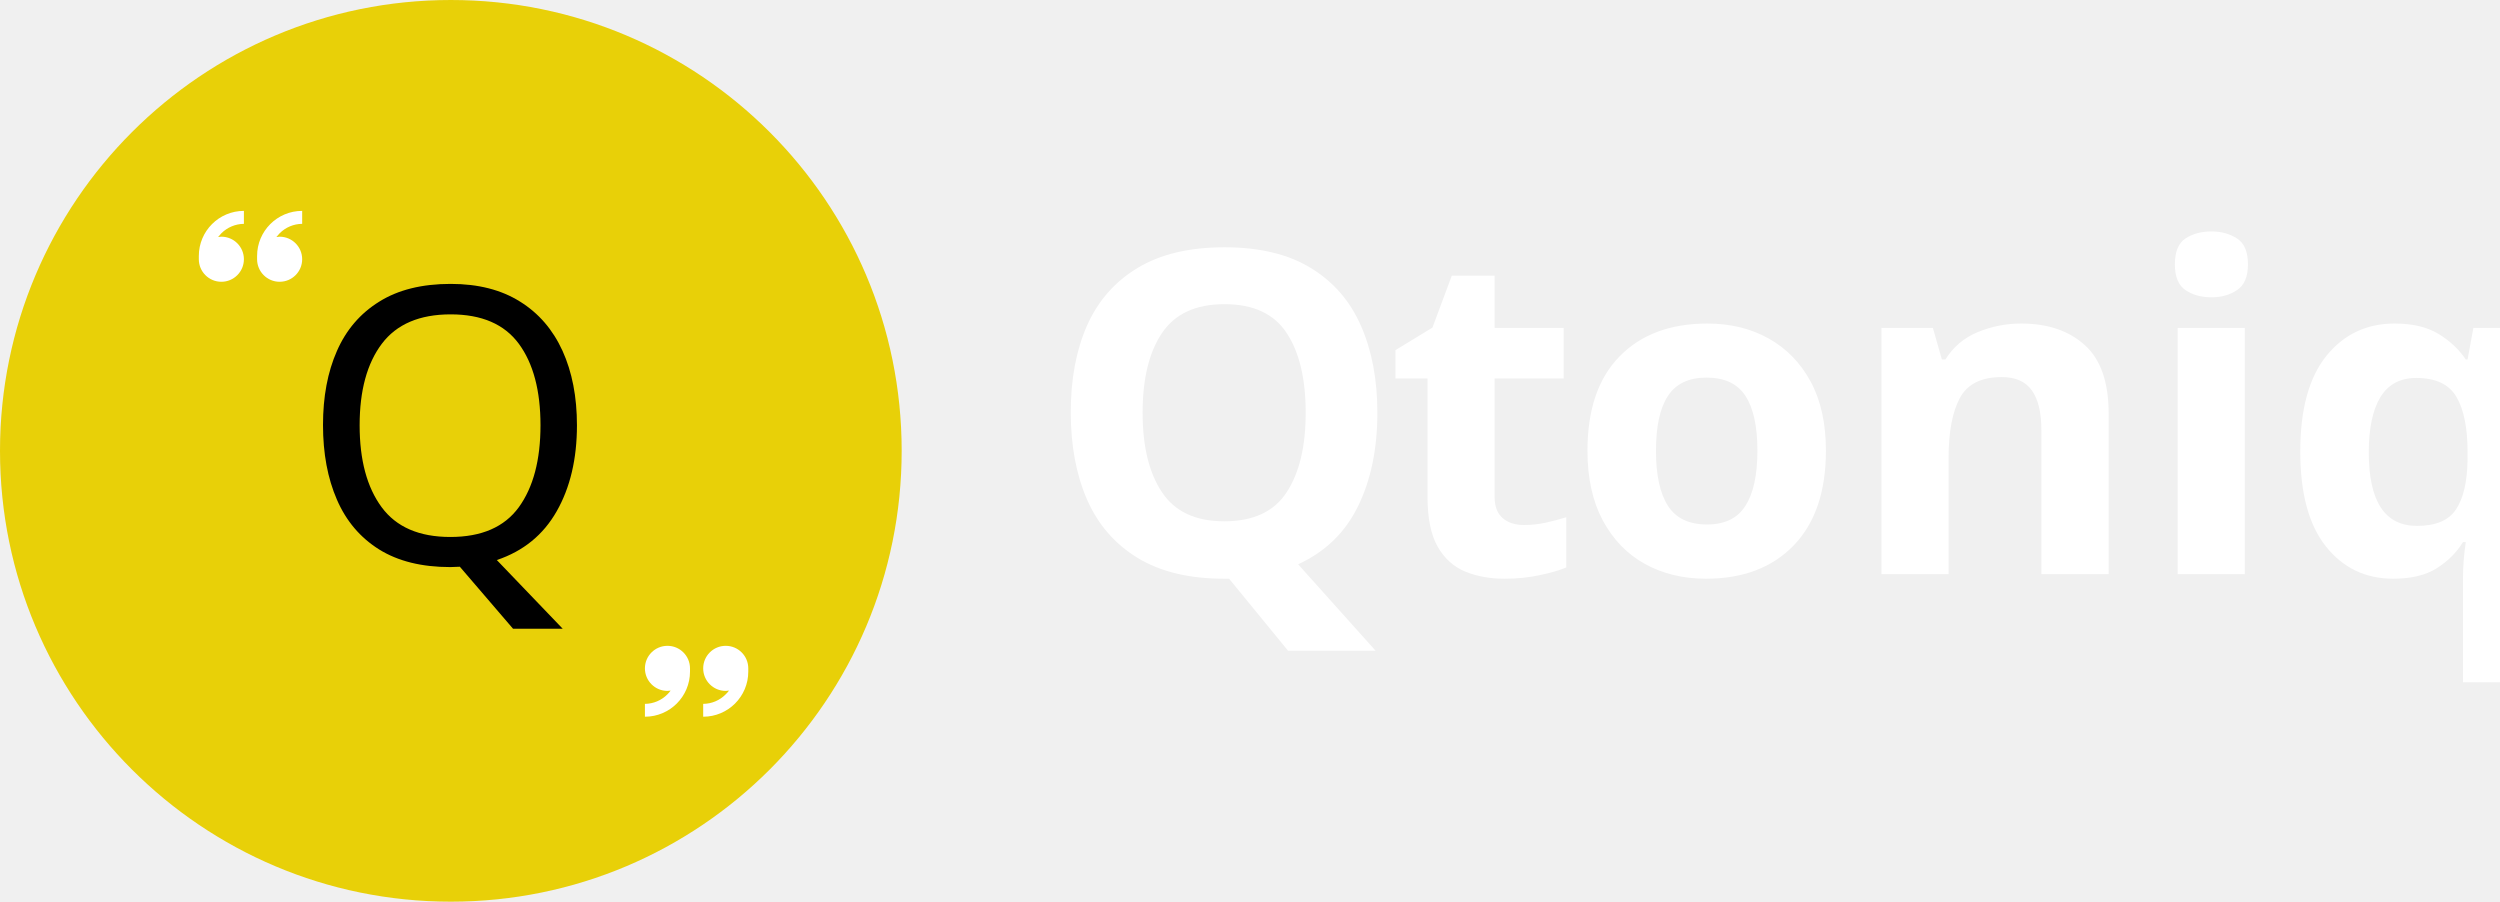
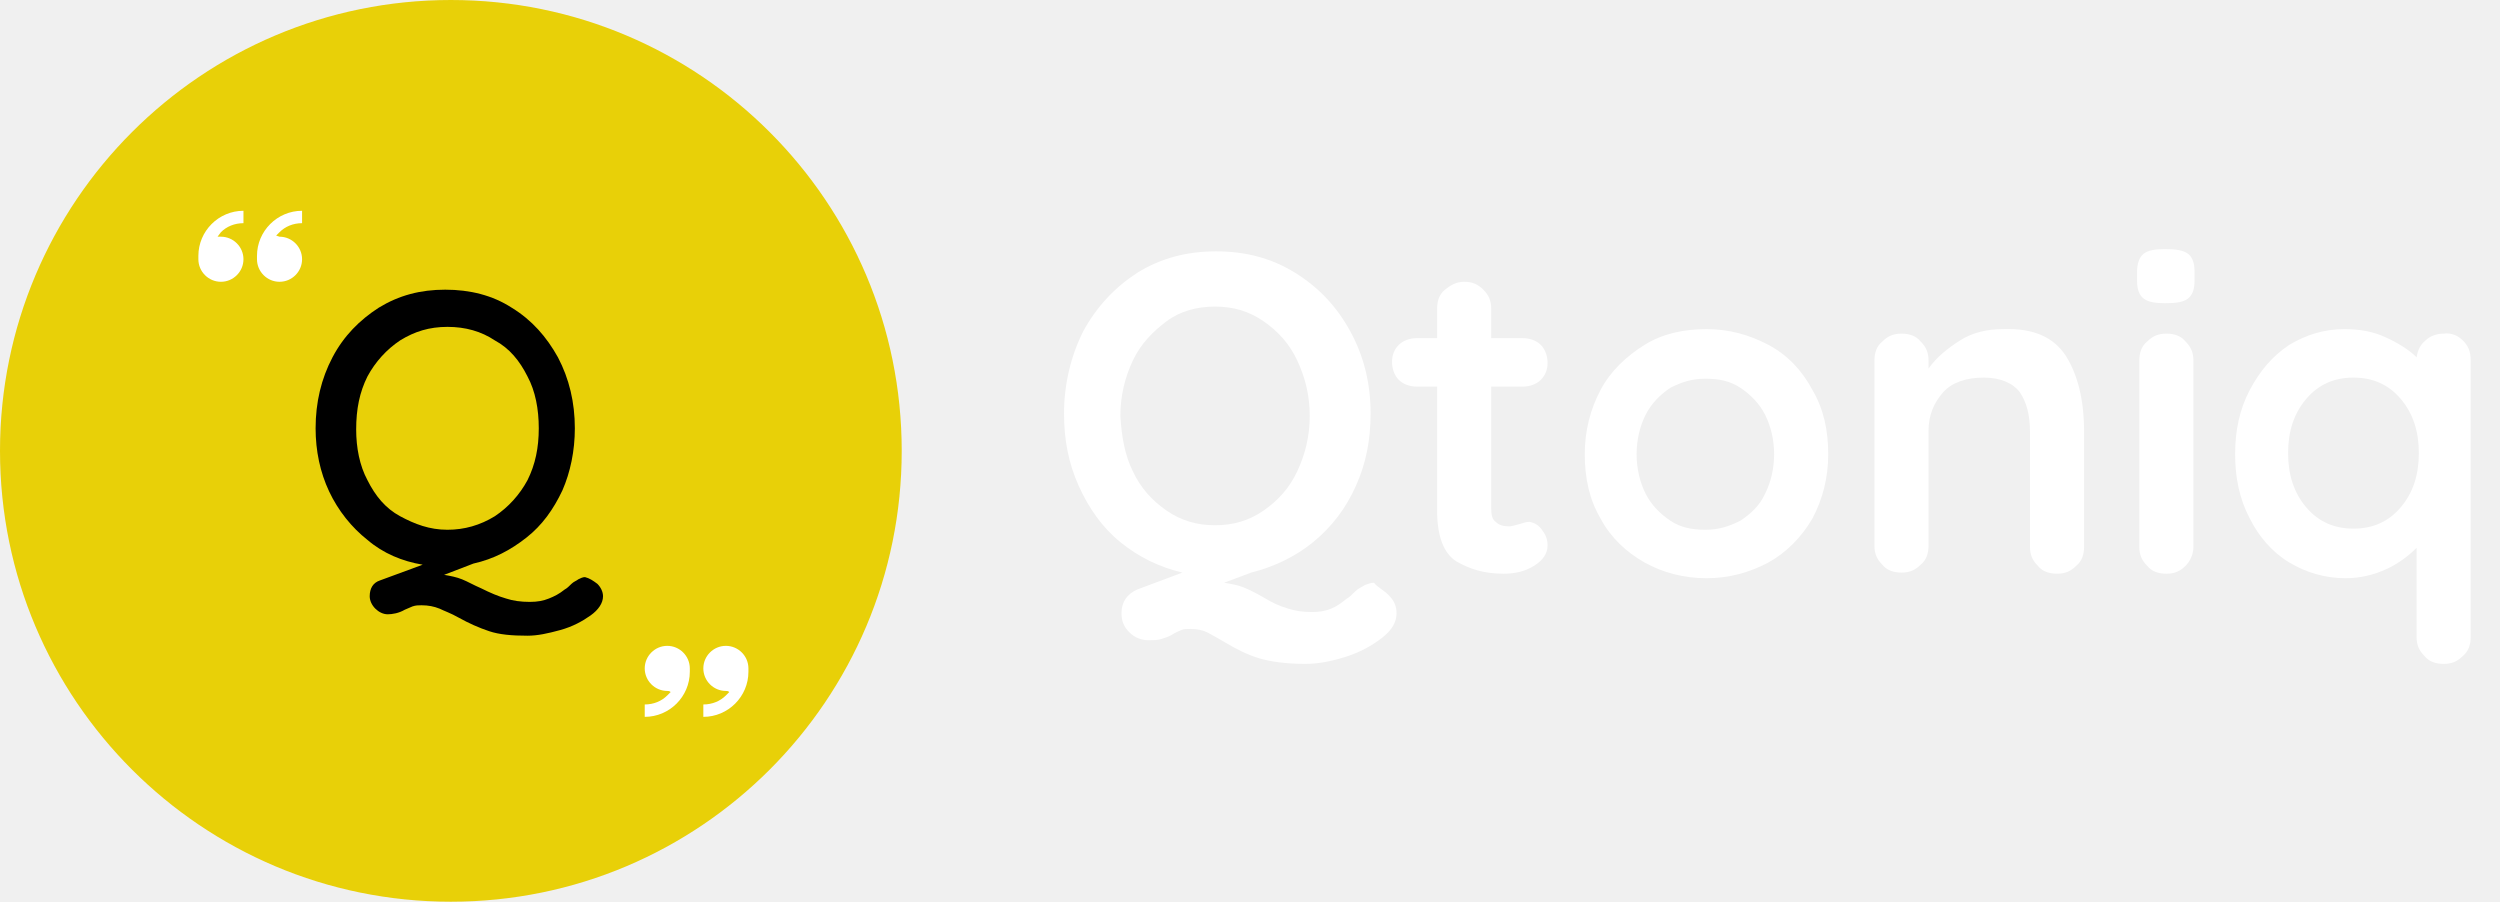
- <svg xmlns="http://www.w3.org/2000/svg" viewBox="0 0 221.81 80">
-   <defs>
-     <style>.cls-1{fill:#e8d008;}.cls-2,.cls-4{fill:#fff;}.cls-3{font-size:34.19px;font-family:Quicksand-Medium, Quicksand;}.cls-4{font-size:40px;font-family:Quicksand-Bold, Quicksand;font-weight:700;}.cls-5{letter-spacing:0em;}</style>
-   </defs>
-   <g id="Layer_2" data-name="Layer 2">
-     <g id="Layer_1-2" data-name="Layer 1">
-       <circle class="cls-1" cx="40" cy="40" r="40" />
-       <path class="cls-2" d="M19.64,21a2,2,0,1,1-2,2v-.29a4,4,0,0,1,4-4v1.15a2.87,2.87,0,0,0-2,.84l-.29.33Zm5.17,0a2,2,0,1,1-2,2v-.29a4,4,0,0,1,4-4v1.15a2.85,2.85,0,0,0-2,.84,4.28,4.28,0,0,0-.29.33Z" />
-       <path class="cls-2" d="M64.39,61.3a2,2,0,1,1,2-2v.29a4,4,0,0,1-4,4V62.45a2.82,2.82,0,0,0,2-.85,2.28,2.28,0,0,0,.29-.33A1.66,1.66,0,0,1,64.39,61.3Zm-5.17,0a2,2,0,1,1,2-2v.29a4,4,0,0,1-4,4V62.45a2.84,2.84,0,0,0,2-.85,2.22,2.22,0,0,0,.28-.33A1.55,1.55,0,0,1,59.22,61.3Z" />
-       <text class="cls-3" transform="translate(26.58 49.97)">Q</text>
-       <text class="cls-4" transform="translate(92.69 50.94)">Q<tspan class="cls-5" x="30.2" y="0">t</tspan>
-         <tspan x="46.36" y="0">oniq</tspan>
-       </text>
+ <svg xmlns="http://www.w3.org/2000/svg" version="1.1" id="Layer_1" x="0px" y="0px" viewBox="0 0 221.8 80" style="enable-background:new 0 0 221.8 80;" xml:space="preserve">
+   <style type="text/css">
+ 	.st0{fill:#E8D008;}
+ 	.st1{fill:#FFFFFF;}
+ 	.st2{enable-background:new    ;}
+ </style>
+   <g>
+     <circle class="st0" cx="40" cy="40" r="40" />
+     <path class="st1" d="M19.6,21c1.1,0,2,0.9,2,2s-0.9,2-2,2s-2-0.9-2-2v-0.3c0-2.2,1.8-4,4-4v1.1c-0.8,0-1.5,0.3-2,0.8L19.3,21   L19.6,21z M24.8,21c1.1,0,2,0.9,2,2s-0.9,2-2,2s-2-0.9-2-2v-0.3c0-2.2,1.8-4,4-4v1.1c-0.8,0-1.5,0.3-2,0.8   c-0.1,0.1-0.2,0.2-0.3,0.3L24.8,21z" />
+     <path class="st1" d="M64.4,61.3c-1.1,0-2-0.9-2-2s0.9-2,2-2s2,0.9,2,2v0.3c0,2.2-1.8,4-4,4v-1.1c0.8,0,1.5-0.3,2-0.8   c0.1-0.1,0.2-0.2,0.3-0.3C64.6,61.3,64.5,61.3,64.4,61.3z M59.2,61.3c-1.1,0-2-0.9-2-2s0.9-2,2-2s2,0.9,2,2v0.3c0,2.2-1.8,4-4,4   v-1.1c0.8,0,1.5-0.3,2-0.8c0.1-0.1,0.2-0.2,0.3-0.3C59.4,61.3,59.3,61.3,59.2,61.3z" />
+     <g class="st2">
+       <g>
+         <path d="M53,51.8c0.3,0.3,0.5,0.7,0.5,1.1c0,0.6-0.4,1.2-1.1,1.7c-0.7,0.5-1.6,1-2.7,1.3s-2,0.5-2.9,0.5c-1.4,0-2.5-0.1-3.4-0.4     s-1.8-0.7-2.7-1.2C40,54.4,39.4,54.2,39,54c-0.5-0.2-1-0.3-1.6-0.3c-0.3,0-0.5,0-0.8,0.1c-0.2,0.1-0.5,0.2-0.7,0.3     c-0.5,0.3-1.1,0.4-1.5,0.4c-0.4,0-0.8-0.2-1.1-0.5c-0.3-0.3-0.5-0.7-0.5-1.1c0-0.7,0.3-1.2,0.9-1.4l3.8-1.4     c-1.8-0.3-3.5-1-4.9-2.2c-1.4-1.1-2.6-2.6-3.4-4.3c-0.8-1.7-1.2-3.6-1.2-5.6c0-2.3,0.5-4.4,1.5-6.3c1-1.9,2.4-3.3,4.1-4.4     c1.8-1.1,3.7-1.6,5.9-1.6c2.2,0,4.2,0.5,5.9,1.6c1.8,1.1,3.1,2.6,4.1,4.4c1,1.9,1.5,4,1.5,6.3c0,2-0.4,3.9-1.1,5.5     c-0.8,1.7-1.8,3.1-3.2,4.2c-1.4,1.1-2.9,1.9-4.7,2.3l-2.6,1c0.6,0.1,1.1,0.2,1.6,0.4c0.5,0.2,1,0.5,1.7,0.8     c0.8,0.4,1.5,0.7,2.2,0.9c0.6,0.2,1.3,0.3,2.1,0.3c0.7,0,1.2-0.1,1.7-0.3c0.5-0.2,0.9-0.4,1.4-0.8c0.2-0.1,0.4-0.3,0.6-0.5     s0.5-0.3,0.6-0.4c0.2-0.1,0.4-0.2,0.6-0.2C52.3,51.3,52.6,51.5,53,51.8z M32.6,42.6c0.7,1.4,1.6,2.5,2.9,3.2s2.6,1.2,4.2,1.2     c1.5,0,2.9-0.4,4.2-1.2c1.2-0.8,2.2-1.9,2.9-3.2c0.7-1.4,1-2.9,1-4.6c0-1.7-0.3-3.3-1-4.6c-0.7-1.4-1.6-2.5-2.9-3.2     c-1.2-0.8-2.6-1.2-4.2-1.2c-1.6,0-2.9,0.4-4.2,1.2c-1.2,0.8-2.2,1.9-2.9,3.2c-0.7,1.4-1,2.9-1,4.7C31.6,39.7,31.9,41.3,32.6,42.6     z" />
+       </g>
+     </g>
+     <g>
+       <g class="st2">
+         <g>
+           <path class="st1" d="M123.2,52.8c0.5,0.5,0.7,1,0.7,1.6c0,0.8-0.4,1.5-1.3,2.2c-0.9,0.7-2,1.3-3.3,1.7c-1.3,0.4-2.4,0.6-3.5,0.6      c-1.7,0-3.1-0.2-4.1-0.5c-1-0.3-2-0.8-3-1.4c-0.7-0.4-1.2-0.7-1.6-0.9c-0.4-0.2-0.9-0.3-1.5-0.3c-0.3,0-0.6,0-0.8,0.1      c-0.2,0.1-0.5,0.2-0.8,0.4c-0.3,0.2-0.7,0.3-1,0.4c-0.3,0.1-0.7,0.1-1.1,0.1c-0.6,0-1.2-0.2-1.7-0.7c-0.5-0.5-0.7-1-0.7-1.7      c0-1,0.5-1.7,1.4-2.1l4-1.5c-2.1-0.5-3.9-1.4-5.5-2.7c-1.6-1.3-2.8-3-3.7-5s-1.3-4.1-1.3-6.4c0-2.6,0.6-5.1,1.7-7.3      c1.2-2.2,2.8-3.9,4.8-5.2c2.1-1.3,4.4-1.9,7-1.9c2.6,0,4.9,0.6,7,1.9c2.1,1.3,3.7,3,4.9,5.2c1.2,2.2,1.8,4.6,1.8,7.3      c0,2.3-0.4,4.4-1.3,6.4c-0.9,2-2.1,3.6-3.8,5c-1.6,1.3-3.5,2.2-5.5,2.7l-2.4,0.9c0.6,0.1,1.2,0.2,1.7,0.4      c0.5,0.2,1.1,0.5,1.8,0.9c0.8,0.5,1.5,0.8,2.2,1c0.6,0.2,1.3,0.3,2.1,0.3c0.7,0,1.2-0.1,1.7-0.3c0.5-0.2,0.9-0.5,1.4-0.9      c0.2-0.1,0.4-0.3,0.7-0.6c0.3-0.3,0.6-0.4,0.9-0.6c0.3-0.1,0.5-0.2,0.8-0.2C122.2,52.1,122.7,52.3,123.2,52.8z M100.5,41.8      c0.7,1.5,1.7,2.6,3,3.5s2.7,1.3,4.3,1.3c1.6,0,3-0.4,4.3-1.3c1.3-0.9,2.3-2,3-3.5c0.7-1.5,1.1-3.1,1.1-4.9      c0-1.8-0.4-3.4-1.1-4.9c-0.7-1.5-1.7-2.6-3-3.5c-1.3-0.9-2.7-1.3-4.3-1.3c-1.6,0-3.1,0.4-4.3,1.3s-2.3,2-3,3.5s-1.1,3.1-1.1,4.9      C99.5,38.7,99.8,40.4,100.5,41.8z" />
+         </g>
+       </g>
+       <g class="st2">
+         <g>
+           <path class="st1" d="M136.8,47c0.3,0.4,0.5,0.8,0.5,1.4c0,0.7-0.4,1.3-1.2,1.8c-0.8,0.5-1.7,0.7-2.7,0.7c-1.7,0-3-0.4-4.2-1.1      c-1.1-0.7-1.7-2.2-1.7-4.5v-11h-1.8c-0.6,0-1.2-0.2-1.6-0.6c-0.4-0.4-0.6-1-0.6-1.6c0-0.6,0.2-1.1,0.6-1.5      c0.4-0.4,1-0.6,1.6-0.6h1.8v-2.6c0-0.7,0.2-1.3,0.7-1.7s1-0.7,1.7-0.7c0.7,0,1.2,0.2,1.7,0.7s0.7,1,0.7,1.7v2.6h2.8      c0.6,0,1.2,0.2,1.6,0.6c0.4,0.4,0.6,1,0.6,1.6c0,0.6-0.2,1.1-0.6,1.5s-1,0.6-1.6,0.6h-2.8v10.8c0,0.6,0.1,1,0.4,1.2      c0.3,0.3,0.7,0.4,1.2,0.4c0.2,0,0.5-0.1,0.9-0.2c0.3-0.1,0.6-0.2,0.9-0.2C136.2,46.4,136.5,46.6,136.8,47z" />
+         </g>
+       </g>
+       <g class="st2">
+         <g>
+           <path class="st1" d="M160.8,46c-1,1.7-2.3,3-3.9,3.9c-1.7,0.9-3.5,1.4-5.5,1.4c-2,0-3.9-0.5-5.5-1.4s-3-2.2-3.9-3.9      c-1-1.7-1.4-3.6-1.4-5.7c0-2.1,0.5-4,1.4-5.7s2.3-3,3.9-4s3.5-1.4,5.5-1.4c2,0,3.8,0.5,5.5,1.4c1.7,0.9,3,2.3,3.9,4      c1,1.7,1.4,3.6,1.4,5.7C162.2,42.4,161.7,44.3,160.8,46z M156.6,36.8c-0.5-1-1.3-1.8-2.2-2.4c-0.9-0.6-1.9-0.8-3.1-0.8      s-2.1,0.3-3.1,0.8c-0.9,0.6-1.7,1.4-2.2,2.4c-0.5,1-0.8,2.2-0.8,3.5c0,1.3,0.3,2.5,0.8,3.5c0.5,1,1.3,1.8,2.2,2.4      c0.9,0.6,1.9,0.8,3.1,0.8s2.1-0.3,3.1-0.8c0.9-0.6,1.7-1.3,2.2-2.4c0.5-1,0.8-2.2,0.8-3.5C157.4,39,157.1,37.8,156.6,36.8z" />
+           <path class="st1" d="M183.3,31.6c1,1.6,1.6,3.8,1.6,6.7v10.2c0,0.7-0.2,1.3-0.7,1.7c-0.5,0.5-1,0.7-1.7,0.7s-1.3-0.2-1.7-0.7      c-0.5-0.5-0.7-1-0.7-1.7V38.3c0-1.5-0.3-2.6-0.9-3.5c-0.6-0.8-1.7-1.3-3.2-1.3c-1.5,0-2.8,0.4-3.6,1.3s-1.3,2-1.3,3.4v10.2      c0,0.7-0.2,1.3-0.7,1.7c-0.5,0.5-1,0.7-1.7,0.7c-0.7,0-1.3-0.2-1.7-0.7c-0.5-0.5-0.7-1-0.7-1.7V32c0-0.7,0.2-1.3,0.7-1.7      c0.5-0.5,1-0.7,1.7-0.7c0.7,0,1.3,0.2,1.7,0.7c0.5,0.5,0.7,1,0.7,1.7v0.7c0.7-1,1.7-1.8,2.8-2.5s2.4-1,3.8-1      C180.4,29.1,182.2,29.9,183.3,31.6z" />
+           <path class="st1" d="M190.2,26.5c-0.4-0.3-0.6-0.8-0.6-1.6v-0.8c0-0.7,0.2-1.3,0.6-1.6c0.4-0.3,1-0.4,1.9-0.4      c0.9,0,1.6,0.1,2,0.4c0.4,0.3,0.6,0.8,0.6,1.6v0.8c0,0.8-0.2,1.3-0.6,1.6s-1,0.4-2,0.4C191.2,26.9,190.6,26.8,190.2,26.5z       M193.9,50.2c-0.5,0.5-1,0.7-1.7,0.7c-0.7,0-1.3-0.2-1.7-0.7c-0.5-0.5-0.7-1-0.7-1.7V32c0-0.7,0.2-1.3,0.7-1.7      c0.5-0.5,1-0.7,1.7-0.7c0.7,0,1.3,0.2,1.7,0.7c0.5,0.5,0.7,1,0.7,1.7v16.5C194.6,49.2,194.3,49.8,193.9,50.2z" />
+           <path class="st1" d="M218.5,30.2c0.5,0.5,0.7,1,0.7,1.8v24.5c0,0.7-0.2,1.3-0.7,1.7c-0.5,0.5-1,0.7-1.7,0.7      c-0.7,0-1.3-0.2-1.7-0.7c-0.5-0.5-0.7-1-0.7-1.7v-7.9c-0.7,0.7-1.6,1.4-2.7,1.9s-2.3,0.8-3.6,0.8c-1.8,0-3.5-0.5-5-1.4      c-1.5-0.9-2.7-2.3-3.5-3.9c-0.9-1.7-1.3-3.6-1.3-5.7c0-2.1,0.4-4,1.3-5.7s2-3,3.5-4c1.5-0.9,3.1-1.4,4.9-1.4      c1.3,0,2.5,0.2,3.6,0.7c1.1,0.5,2.1,1.1,2.8,1.8c0.1-0.6,0.3-1.1,0.8-1.5c0.4-0.4,1-0.6,1.6-0.6      C217.5,29.5,218.1,29.8,218.5,30.2z M213,45c1.1-1.3,1.6-2.9,1.6-4.8c0-1.9-0.5-3.5-1.6-4.8c-1.1-1.3-2.5-1.9-4.2-1.9      c-1.7,0-3.1,0.6-4.2,1.9c-1.1,1.3-1.6,2.9-1.6,4.8c0,1.9,0.5,3.5,1.6,4.8c1.1,1.3,2.5,1.9,4.2,1.9S211.9,46.3,213,45z" />
+         </g>
+       </g>
    </g>
  </g>
</svg>
